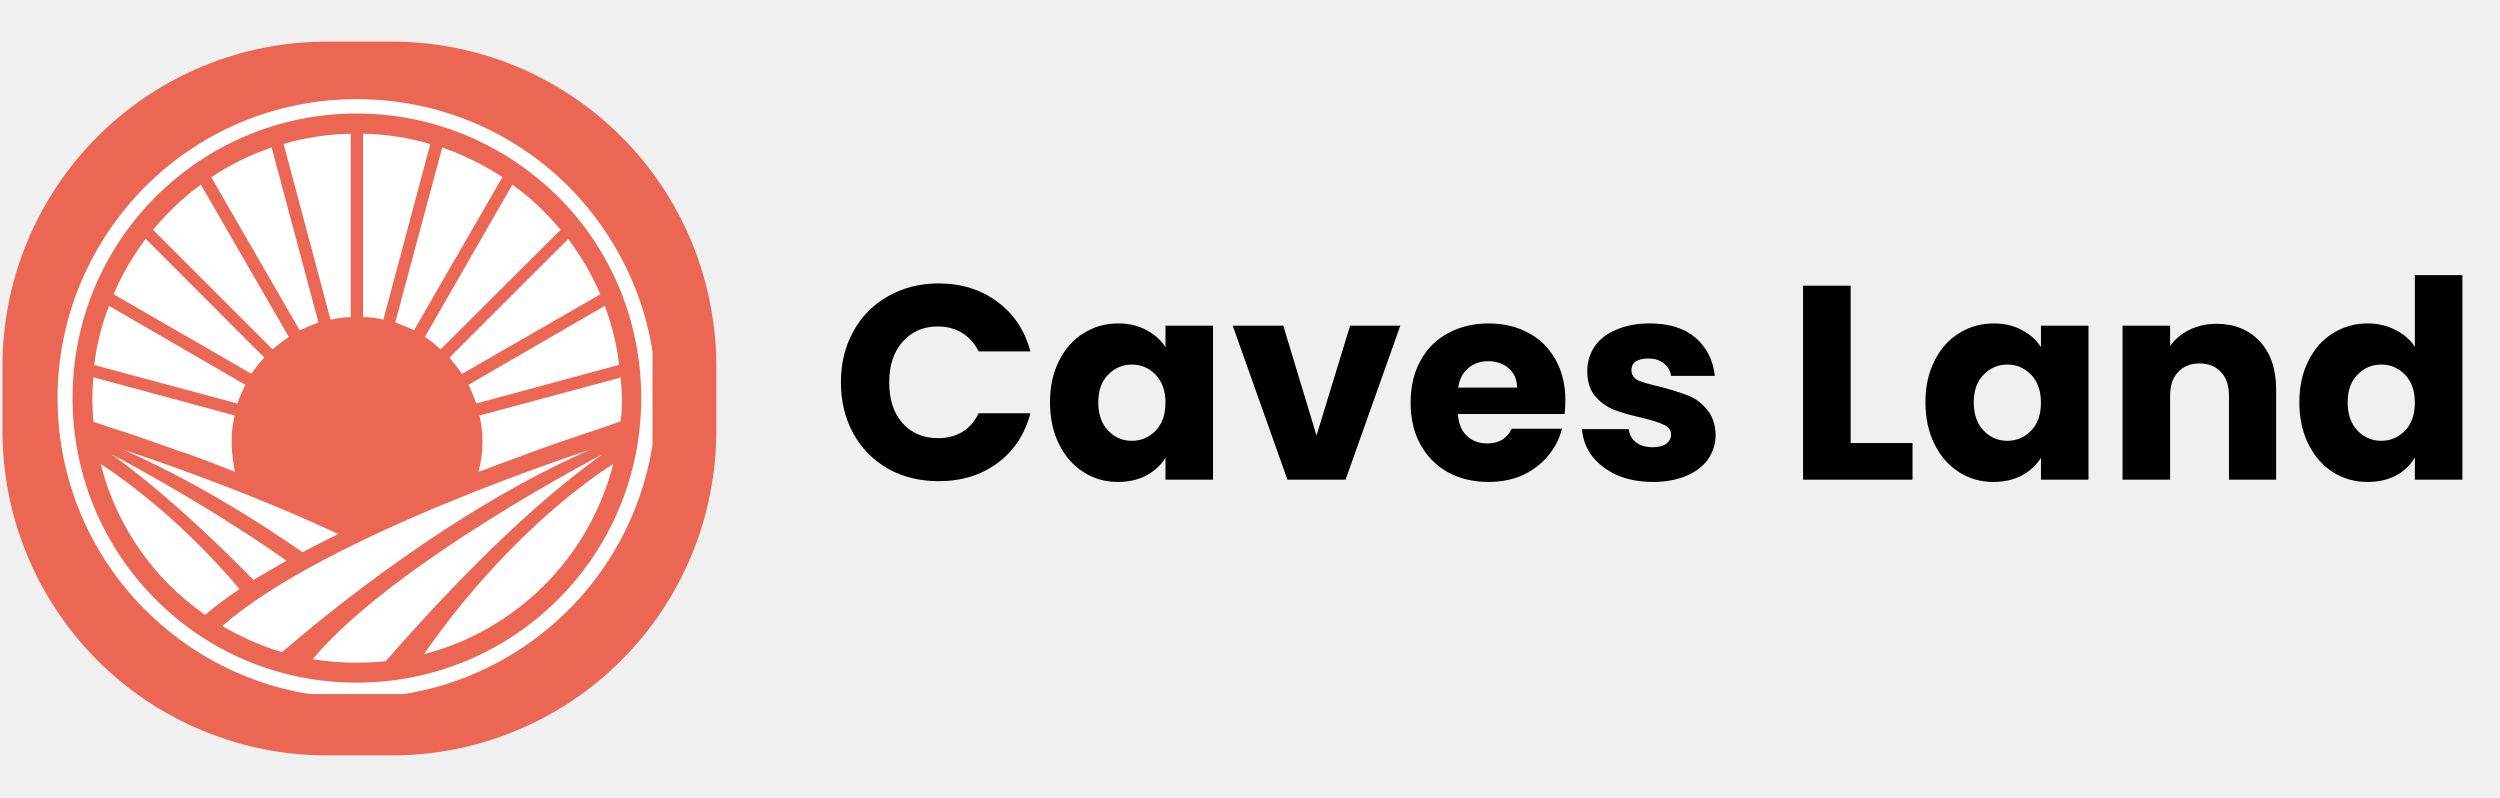
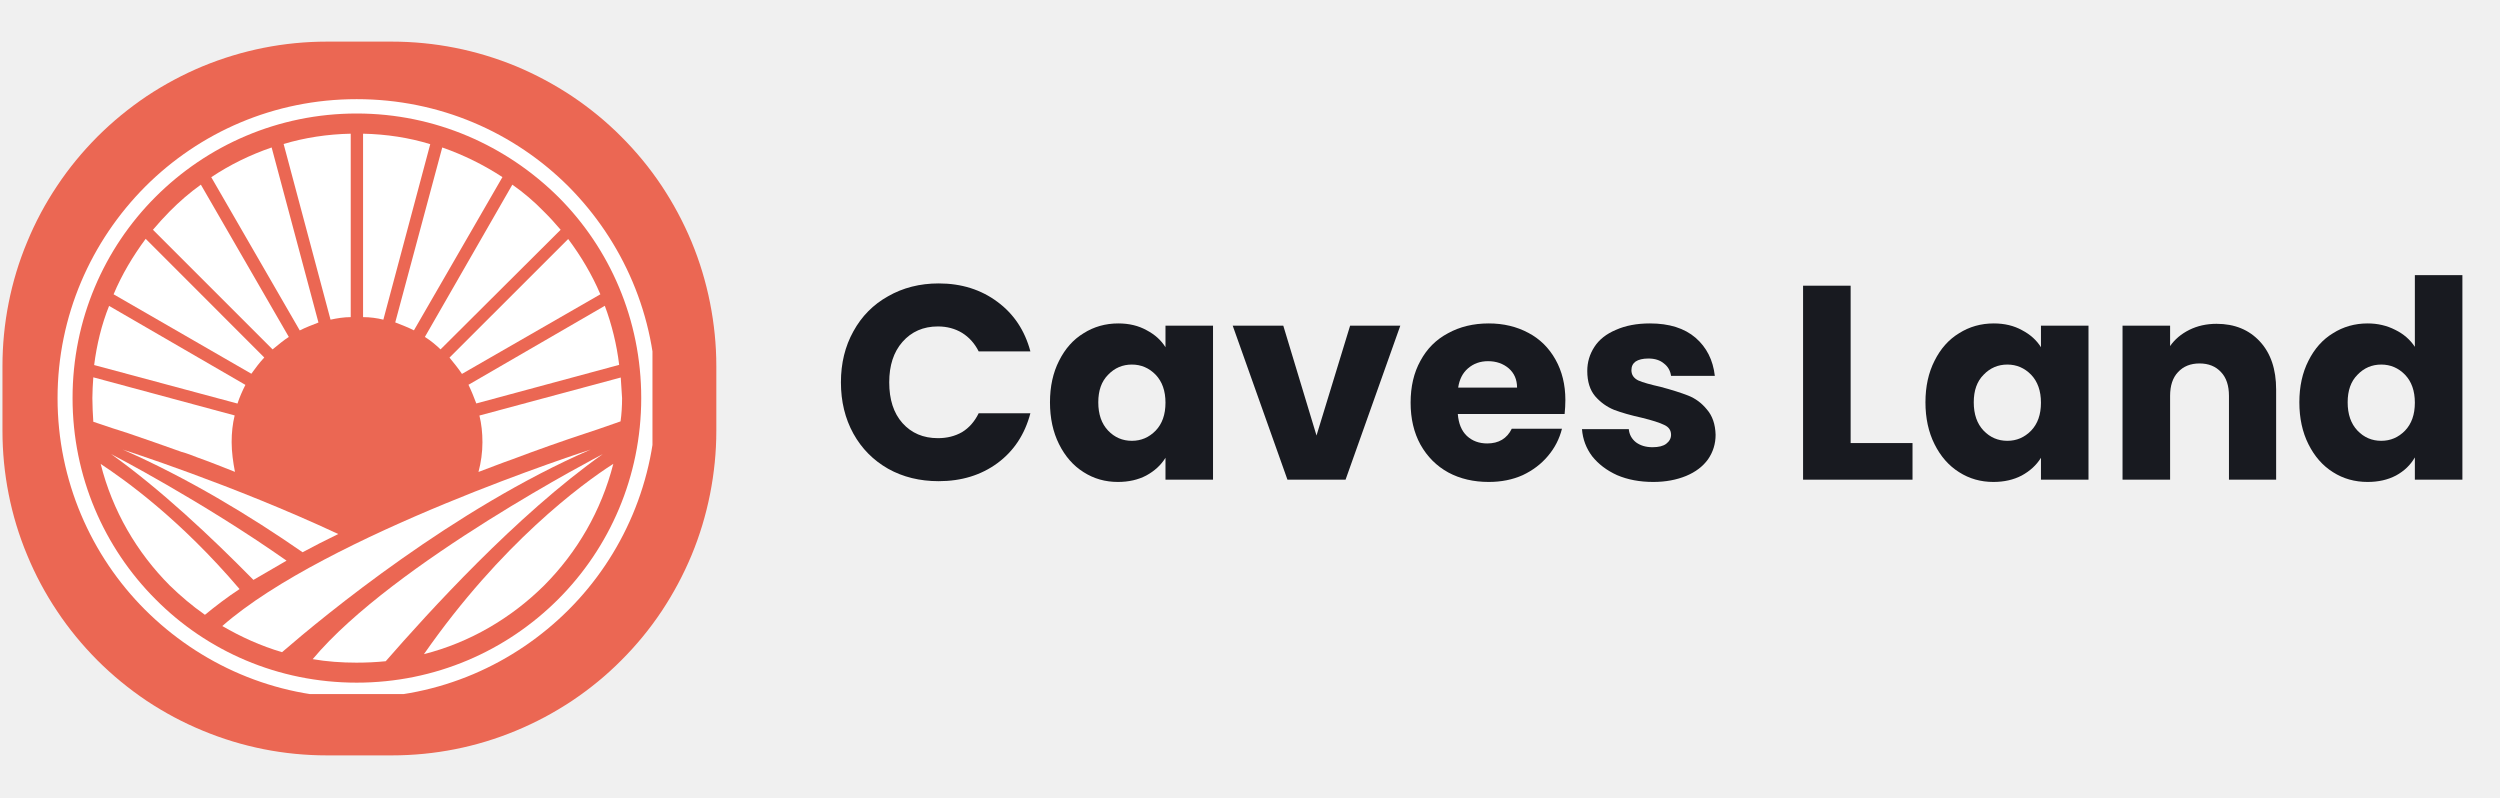
<svg xmlns="http://www.w3.org/2000/svg" width="138" zoomAndPan="magnify" viewBox="0 0 103.5 33" height="44" preserveAspectRatio="xMidYMid meet" version="1.0">
  <defs>
    <g />
-     <clipPath id="5ffab6e255">
+     <clipPath id="c3db885337">
      <path d="M 0 1.723 L 29.855 1.723 L 29.855 31.578 L 0 31.578 Z M 0 1.723 " clip-rule="nonzero" />
    </clipPath>
-     <clipPath id="a9532e35e5">
+     <clipPath id="f9147105a6">
      <path d="M 6.816 8.438 L 22.938 8.438 L 22.938 24.559 L 6.816 24.559 Z M 6.816 8.438 " clip-rule="nonzero" />
    </clipPath>
-     <clipPath id="1ff2f2fc21">
+     <clipPath id="1d725834a0">
      <path d="M 2.383 4.105 L 27.012 4.105 L 27.012 28.734 L 2.383 28.734 Z M 2.383 4.105 " clip-rule="nonzero" />
    </clipPath>
  </defs>
-   <g fill="#000000" fill-opacity="1">
+   <g fill="#181a20" fill-opacity="1">
    <g transform="translate(34.43909, 19.85877)">
      <g>
        <path d="M 0.375 -4.031 C 0.375 -4.82 0.547 -5.523 0.891 -6.141 C 1.234 -6.766 1.711 -7.25 2.328 -7.594 C 2.941 -7.945 3.641 -8.125 4.422 -8.125 C 5.367 -8.125 6.18 -7.867 6.859 -7.359 C 7.535 -6.859 7.988 -6.176 8.219 -5.312 L 6.078 -5.312 C 5.91 -5.645 5.68 -5.898 5.391 -6.078 C 5.098 -6.254 4.766 -6.344 4.391 -6.344 C 3.785 -6.344 3.297 -6.129 2.922 -5.703 C 2.555 -5.285 2.375 -4.727 2.375 -4.031 C 2.375 -3.32 2.555 -2.758 2.922 -2.344 C 3.297 -1.926 3.785 -1.719 4.391 -1.719 C 4.766 -1.719 5.098 -1.801 5.391 -1.969 C 5.68 -2.145 5.91 -2.406 6.078 -2.75 L 8.219 -2.75 C 7.988 -1.875 7.535 -1.188 6.859 -0.688 C 6.18 -0.188 5.367 0.062 4.422 0.062 C 3.641 0.062 2.941 -0.109 2.328 -0.453 C 1.711 -0.805 1.234 -1.289 0.891 -1.906 C 0.547 -2.531 0.375 -3.238 0.375 -4.031 Z M 0.375 -4.031 " />
      </g>
    </g>
  </g>
-   <g fill="#000000" fill-opacity="1">
+   <g fill="#181a20" fill-opacity="1">
    <g transform="translate(43.15703, 19.85877)">
      <g>
        <path d="M 0.312 -3.203 C 0.312 -3.859 0.438 -4.43 0.688 -4.922 C 0.938 -5.422 1.273 -5.801 1.703 -6.062 C 2.129 -6.332 2.609 -6.469 3.141 -6.469 C 3.586 -6.469 3.977 -6.375 4.312 -6.188 C 4.656 -6.008 4.914 -5.773 5.094 -5.484 L 5.094 -6.375 L 7.062 -6.375 L 7.062 0 L 5.094 0 L 5.094 -0.906 C 4.906 -0.602 4.641 -0.359 4.297 -0.172 C 3.961 0.004 3.57 0.094 3.125 0.094 C 2.602 0.094 2.129 -0.039 1.703 -0.312 C 1.273 -0.582 0.938 -0.969 0.688 -1.469 C 0.438 -1.969 0.312 -2.547 0.312 -3.203 Z M 5.094 -3.188 C 5.094 -3.676 4.957 -4.062 4.688 -4.344 C 4.414 -4.625 4.086 -4.766 3.703 -4.766 C 3.316 -4.766 2.988 -4.625 2.719 -4.344 C 2.445 -4.07 2.312 -3.691 2.312 -3.203 C 2.312 -2.711 2.445 -2.32 2.719 -2.031 C 2.988 -1.75 3.316 -1.609 3.703 -1.609 C 4.086 -1.609 4.414 -1.75 4.688 -2.031 C 4.957 -2.312 5.094 -2.695 5.094 -3.188 Z M 5.094 -3.188 " />
      </g>
    </g>
  </g>
-   <g fill="#000000" fill-opacity="1">
+   <g fill="#181a20" fill-opacity="1">
    <g transform="translate(50.92536, 19.85877)">
      <g>
        <path d="M 3.578 -1.828 L 4.969 -6.375 L 7.047 -6.375 L 4.781 0 L 2.375 0 L 0.109 -6.375 L 2.203 -6.375 Z M 3.578 -1.828 " />
      </g>
    </g>
  </g>
-   <g fill="#000000" fill-opacity="1">
+   <g fill="#181a20" fill-opacity="1">
    <g transform="translate(58.08733, 19.85877)">
      <g>
        <path d="M 6.719 -3.297 C 6.719 -3.109 6.707 -2.914 6.688 -2.719 L 2.266 -2.719 C 2.297 -2.32 2.422 -2.02 2.641 -1.812 C 2.867 -1.602 3.148 -1.5 3.484 -1.5 C 3.961 -1.5 4.301 -1.703 4.5 -2.109 L 6.578 -2.109 C 6.473 -1.691 6.281 -1.316 6 -0.984 C 5.719 -0.648 5.367 -0.383 4.953 -0.188 C 4.535 0 4.066 0.094 3.547 0.094 C 2.922 0.094 2.363 -0.035 1.875 -0.297 C 1.383 -0.566 1 -0.953 0.719 -1.453 C 0.445 -1.953 0.312 -2.531 0.312 -3.188 C 0.312 -3.852 0.445 -4.43 0.719 -4.922 C 0.988 -5.422 1.367 -5.801 1.859 -6.062 C 2.348 -6.332 2.91 -6.469 3.547 -6.469 C 4.16 -6.469 4.707 -6.336 5.188 -6.078 C 5.664 -5.828 6.039 -5.457 6.312 -4.969 C 6.582 -4.488 6.719 -3.93 6.719 -3.297 Z M 4.719 -3.812 C 4.719 -4.145 4.602 -4.41 4.375 -4.609 C 4.145 -4.805 3.859 -4.906 3.516 -4.906 C 3.191 -4.906 2.914 -4.805 2.688 -4.609 C 2.469 -4.422 2.332 -4.156 2.281 -3.812 Z M 4.719 -3.812 " />
      </g>
    </g>
  </g>
-   <g fill="#000000" fill-opacity="1">
+   <g fill="#181a20" fill-opacity="1">
    <g transform="translate(65.1349, 19.85877)">
      <g>
        <path d="M 3.312 0.094 C 2.75 0.094 2.25 0 1.812 -0.188 C 1.383 -0.383 1.039 -0.645 0.781 -0.969 C 0.531 -1.301 0.391 -1.676 0.359 -2.094 L 2.297 -2.094 C 2.316 -1.875 2.414 -1.691 2.594 -1.547 C 2.781 -1.41 3.008 -1.344 3.281 -1.344 C 3.531 -1.344 3.719 -1.391 3.844 -1.484 C 3.977 -1.586 4.047 -1.711 4.047 -1.859 C 4.047 -2.047 3.953 -2.18 3.766 -2.266 C 3.578 -2.359 3.27 -2.457 2.844 -2.562 C 2.383 -2.664 2 -2.773 1.688 -2.891 C 1.383 -3.016 1.125 -3.203 0.906 -3.453 C 0.688 -3.711 0.578 -4.062 0.578 -4.5 C 0.578 -4.863 0.676 -5.195 0.875 -5.5 C 1.07 -5.801 1.367 -6.035 1.766 -6.203 C 2.16 -6.379 2.629 -6.469 3.172 -6.469 C 3.973 -6.469 4.602 -6.27 5.062 -5.875 C 5.52 -5.477 5.785 -4.953 5.859 -4.297 L 4.047 -4.297 C 4.016 -4.516 3.914 -4.688 3.75 -4.812 C 3.594 -4.945 3.379 -5.016 3.109 -5.016 C 2.879 -5.016 2.703 -4.973 2.578 -4.891 C 2.461 -4.805 2.406 -4.688 2.406 -4.531 C 2.406 -4.344 2.5 -4.203 2.688 -4.109 C 2.883 -4.023 3.191 -3.938 3.609 -3.844 C 4.078 -3.719 4.457 -3.598 4.75 -3.484 C 5.051 -3.367 5.312 -3.176 5.531 -2.906 C 5.758 -2.645 5.879 -2.297 5.891 -1.859 C 5.891 -1.484 5.785 -1.145 5.578 -0.844 C 5.367 -0.551 5.066 -0.32 4.672 -0.156 C 4.273 0.008 3.82 0.094 3.312 0.094 Z M 3.312 0.094 " />
      </g>
    </g>
  </g>
-   <g fill="#000000" fill-opacity="1">
+   <g fill="#181a20" fill-opacity="1">
    <g transform="translate(71.51889, 19.85877)">
      <g />
    </g>
  </g>
-   <g fill="#000000" fill-opacity="1">
+   <g fill="#181a20" fill-opacity="1">
    <g transform="translate(73.94435, 19.85877)">
      <g>
        <path d="M 2.672 -1.516 L 5.234 -1.516 L 5.234 0 L 0.703 0 L 0.703 -8.031 L 2.672 -8.031 Z M 2.672 -1.516 " />
      </g>
    </g>
  </g>
-   <g fill="#000000" fill-opacity="1">
+   <g fill="#181a20" fill-opacity="1">
    <g transform="translate(79.40164, 19.85877)">
      <g>
        <path d="M 0.312 -3.203 C 0.312 -3.859 0.438 -4.43 0.688 -4.922 C 0.938 -5.422 1.273 -5.801 1.703 -6.062 C 2.129 -6.332 2.609 -6.469 3.141 -6.469 C 3.586 -6.469 3.977 -6.375 4.312 -6.188 C 4.656 -6.008 4.914 -5.773 5.094 -5.484 L 5.094 -6.375 L 7.062 -6.375 L 7.062 0 L 5.094 0 L 5.094 -0.906 C 4.906 -0.602 4.641 -0.359 4.297 -0.172 C 3.961 0.004 3.57 0.094 3.125 0.094 C 2.602 0.094 2.129 -0.039 1.703 -0.312 C 1.273 -0.582 0.938 -0.969 0.688 -1.469 C 0.438 -1.969 0.312 -2.547 0.312 -3.203 Z M 5.094 -3.188 C 5.094 -3.676 4.957 -4.062 4.688 -4.344 C 4.414 -4.625 4.086 -4.766 3.703 -4.766 C 3.316 -4.766 2.988 -4.625 2.719 -4.344 C 2.445 -4.07 2.312 -3.691 2.312 -3.203 C 2.312 -2.711 2.445 -2.32 2.719 -2.031 C 2.988 -1.75 3.316 -1.609 3.703 -1.609 C 4.086 -1.609 4.414 -1.75 4.688 -2.031 C 4.957 -2.312 5.094 -2.695 5.094 -3.188 Z M 5.094 -3.188 " />
      </g>
    </g>
  </g>
-   <g fill="#000000" fill-opacity="1">
+   <g fill="#181a20" fill-opacity="1">
    <g transform="translate(87.16997, 19.85877)">
      <g>
        <path d="M 4.594 -6.453 C 5.344 -6.453 5.941 -6.207 6.391 -5.719 C 6.836 -5.238 7.062 -4.578 7.062 -3.734 L 7.062 0 L 5.109 0 L 5.109 -3.469 C 5.109 -3.895 5 -4.223 4.781 -4.453 C 4.562 -4.691 4.266 -4.812 3.891 -4.812 C 3.516 -4.812 3.219 -4.691 3 -4.453 C 2.781 -4.223 2.672 -3.895 2.672 -3.469 L 2.672 0 L 0.703 0 L 0.703 -6.375 L 2.672 -6.375 L 2.672 -5.531 C 2.867 -5.812 3.133 -6.035 3.469 -6.203 C 3.801 -6.367 4.176 -6.453 4.594 -6.453 Z M 4.594 -6.453 " />
      </g>
    </g>
  </g>
-   <g fill="#000000" fill-opacity="1">
+   <g fill="#181a20" fill-opacity="1">
    <g transform="translate(94.88111, 19.85877)">
      <g>
        <path d="M 0.312 -3.203 C 0.312 -3.859 0.438 -4.43 0.688 -4.922 C 0.938 -5.422 1.273 -5.801 1.703 -6.062 C 2.129 -6.332 2.609 -6.469 3.141 -6.469 C 3.555 -6.469 3.938 -6.379 4.281 -6.203 C 4.625 -6.035 4.895 -5.801 5.094 -5.5 L 5.094 -8.469 L 7.062 -8.469 L 7.062 0 L 5.094 0 L 5.094 -0.922 C 4.914 -0.609 4.656 -0.359 4.312 -0.172 C 3.977 0.004 3.586 0.094 3.141 0.094 C 2.609 0.094 2.129 -0.039 1.703 -0.312 C 1.273 -0.582 0.938 -0.969 0.688 -1.469 C 0.438 -1.969 0.312 -2.547 0.312 -3.203 Z M 5.094 -3.188 C 5.094 -3.676 4.957 -4.062 4.688 -4.344 C 4.414 -4.625 4.086 -4.766 3.703 -4.766 C 3.316 -4.766 2.988 -4.625 2.719 -4.344 C 2.445 -4.07 2.312 -3.691 2.312 -3.203 C 2.312 -2.711 2.445 -2.32 2.719 -2.031 C 2.988 -1.75 3.316 -1.609 3.703 -1.609 C 4.086 -1.609 4.414 -1.75 4.688 -2.031 C 4.957 -2.312 5.094 -2.695 5.094 -3.188 Z M 5.094 -3.188 " />
      </g>
    </g>
  </g>
-   <g clip-path="url(#5ffab6e255)">
+   <g clip-path="url(#c3db885337)">
    <path fill="#eb6753" d="M 13.535 1.723 L 16.223 1.723 C 17.102 1.723 17.977 1.809 18.844 1.98 C 19.707 2.152 20.547 2.406 21.363 2.742 C 22.176 3.082 22.949 3.496 23.684 3.984 C 24.418 4.477 25.098 5.031 25.719 5.656 C 26.344 6.281 26.902 6.957 27.391 7.691 C 27.879 8.426 28.293 9.199 28.633 10.016 C 28.969 10.828 29.223 11.668 29.395 12.535 C 29.566 13.398 29.656 14.273 29.656 15.156 L 29.656 17.84 C 29.656 18.723 29.566 19.598 29.395 20.461 C 29.223 21.328 28.969 22.168 28.633 22.98 C 28.293 23.797 27.879 24.57 27.391 25.305 C 26.902 26.039 26.344 26.715 25.719 27.34 C 25.098 27.965 24.418 28.52 23.684 29.012 C 22.949 29.5 22.176 29.914 21.363 30.25 C 20.547 30.59 19.707 30.844 18.844 31.016 C 17.977 31.188 17.102 31.273 16.223 31.273 L 13.535 31.273 C 12.652 31.273 11.777 31.188 10.914 31.016 C 10.051 30.844 9.211 30.59 8.395 30.25 C 7.578 29.914 6.805 29.5 6.07 29.012 C 5.34 28.52 4.66 27.965 4.035 27.34 C 3.414 26.715 2.855 26.039 2.367 25.305 C 1.875 24.57 1.461 23.797 1.125 22.98 C 0.785 22.168 0.531 21.328 0.359 20.461 C 0.188 19.598 0.102 18.723 0.102 17.84 L 0.102 15.156 C 0.102 14.273 0.188 13.398 0.359 12.535 C 0.531 11.668 0.785 10.828 1.125 10.016 C 1.461 9.199 1.875 8.426 2.367 7.691 C 2.855 6.957 3.414 6.281 4.035 5.656 C 4.66 5.031 5.34 4.477 6.07 3.984 C 6.805 3.496 7.578 3.082 8.395 2.742 C 9.211 2.406 10.051 2.152 10.914 1.98 C 11.777 1.809 12.652 1.723 13.535 1.723 Z M 13.535 1.723 " fill-opacity="1" fill-rule="nonzero" />
  </g>
-   <g clip-path="url(#a9532e35e5)">
+   <g clip-path="url(#f9147105a6)">
    <path fill="#eb6753" d="M 22.113 16.574 L 21.359 15.922 L 21.359 22.105 C 21.359 23.148 20.512 23.992 19.473 23.992 L 17.203 23.992 C 17.395 23.797 17.594 23.582 17.797 23.348 C 17.977 23.141 18.141 22.938 18.297 22.734 L 19.473 22.734 C 19.816 22.734 20.102 22.453 20.102 22.105 L 20.102 14.828 L 14.879 10.293 L 9.656 14.828 L 9.656 22.105 C 9.656 22.453 9.938 22.734 10.285 22.734 L 11.461 22.734 C 11.613 22.938 11.781 23.141 11.957 23.348 C 12.16 23.582 12.363 23.797 12.551 23.992 L 10.285 23.992 C 9.246 23.992 8.398 23.148 8.398 22.105 L 8.398 15.922 L 7.645 16.574 L 6.816 15.625 L 14.879 8.625 L 22.938 15.625 Z M 14.879 17.98 C 14.355 17.98 13.934 18.406 13.934 18.926 C 13.934 19.445 14.355 19.871 14.879 19.871 C 15.398 19.871 15.82 19.445 15.82 18.926 C 15.82 18.406 15.398 17.98 14.879 17.98 Z M 18.496 19.117 C 18.496 20.117 17.941 21.262 16.848 22.523 C 16.074 23.418 15.309 24.043 15.273 24.07 L 14.879 24.395 L 14.48 24.07 C 14.449 24.043 13.684 23.418 12.91 22.523 C 11.816 21.262 11.262 20.117 11.262 19.117 L 11.262 18.93 C 11.262 16.934 12.883 15.312 14.879 15.312 C 16.871 15.312 18.496 16.934 18.496 18.93 Z M 17.238 18.93 C 17.238 17.629 16.18 16.57 14.879 16.57 C 13.578 16.57 12.52 17.629 12.52 18.93 L 12.52 19.117 C 12.52 19.785 12.996 20.703 13.859 21.699 C 14.234 22.133 14.609 22.496 14.879 22.746 C 15.781 21.922 17.238 20.328 17.238 19.117 Z M 17.238 18.93 " fill-opacity="1" fill-rule="nonzero" />
  </g>
-   <g clip-path="url(#1ff2f2fc21)">
+   <g clip-path="url(#1d725834a0)">
    <path fill="#ffffff" d="M 14.766 4.105 C 18.199 4.105 21.293 5.477 23.543 7.727 C 25.773 9.977 27.164 13.07 27.164 16.484 C 27.164 19.898 25.773 23.012 23.543 25.242 C 21.293 27.492 18.199 28.887 14.766 28.887 C 11.348 28.887 8.258 27.492 6.004 25.242 C 3.773 23.012 2.383 19.898 2.383 16.484 C 2.383 13.07 3.773 9.977 6.012 7.727 C 8.262 5.477 11.348 4.105 14.766 4.105 Z M 23.121 8.16 C 20.965 6.023 18.02 4.699 14.766 4.699 C 11.508 4.699 8.566 6.023 6.438 8.152 C 4.305 10.285 3.004 13.23 3.004 16.48 C 3.004 19.73 4.312 22.68 6.438 24.809 C 8.562 26.953 11.512 28.262 14.766 28.262 C 18.016 28.262 20.965 26.953 23.109 24.809 C 25.238 22.68 26.547 19.73 26.547 16.48 C 26.547 13.23 25.246 10.285 23.121 8.16 Z M 23.121 8.16 " fill-opacity="1" fill-rule="nonzero" />
  </g>
  <path fill="#ffffff" d="M 12.945 27.289 C 16.281 23.301 24.953 18.801 24.953 18.801 C 21.375 21.336 17.734 25.352 15.969 27.375 C 15.578 27.414 15.172 27.434 14.758 27.434 C 14.152 27.434 13.535 27.391 12.945 27.289 Z M 12.945 27.289 " fill-opacity="1" fill-rule="nonzero" />
  <path fill="#ffffff" d="M 9.203 25.918 C 13.516 22.129 24.449 18.613 24.449 18.613 C 18.805 21.066 13.48 25.441 11.676 27 C 10.797 26.742 9.977 26.367 9.203 25.918 Z M 9.203 25.918 " fill-opacity="1" fill-rule="nonzero" />
  <path fill="#ffffff" d="M 17.551 27.082 C 20.742 22.504 24.078 20.043 25.391 19.203 C 24.895 21.145 23.895 22.863 22.527 24.238 C 21.168 25.586 19.457 26.598 17.551 27.082 Z M 17.551 27.082 " fill-opacity="1" fill-rule="nonzero" />
  <path fill="#ffffff" d="M 4.168 19.207 C 5.188 19.879 7.457 21.496 9.918 24.387 C 9.383 24.738 8.914 25.102 8.484 25.453 C 7.949 25.078 7.484 24.68 7.031 24.242 C 5.664 22.871 4.656 21.148 4.168 19.207 Z M 4.168 19.207 " fill-opacity="1" fill-rule="nonzero" />
  <path fill="#ffffff" d="M 4.598 18.797 C 4.598 18.797 8.344 20.738 11.863 23.211 C 11.395 23.48 10.949 23.746 10.492 24.008 C 8.746 22.234 6.664 20.273 4.598 18.797 Z M 4.598 18.797 " fill-opacity="1" fill-rule="nonzero" />
  <path fill="#ffffff" d="M 5.082 18.613 C 5.082 18.613 9.625 20.062 14.004 22.109 C 13.488 22.359 13.004 22.605 12.527 22.863 C 10.348 21.352 7.746 19.777 5.082 18.613 Z M 5.082 18.613 " fill-opacity="1" fill-rule="nonzero" />
  <path fill="#ffffff" d="M 9.59 18.305 C 9.59 17.914 9.629 17.551 9.715 17.199 L 3.863 15.621 C 3.844 15.91 3.824 16.199 3.824 16.48 C 3.824 16.809 3.844 17.129 3.863 17.461 L 4.664 17.73 L 5.312 17.938 C 6.047 18.184 6.789 18.453 7.523 18.711 C 7.75 18.77 7.953 18.855 8.172 18.938 C 8.688 19.121 9.211 19.332 9.727 19.535 C 9.652 19.148 9.59 18.715 9.59 18.305 Z M 9.59 18.305 " fill-opacity="1" fill-rule="nonzero" />
  <path fill="#ffffff" d="M 3.898 15.113 L 9.832 16.707 C 9.918 16.441 10.039 16.172 10.16 15.934 L 4.516 12.664 C 4.207 13.434 4.004 14.273 3.898 15.113 Z M 3.898 15.113 " fill-opacity="1" fill-rule="nonzero" />
  <path fill="#ffffff" d="M 4.703 12.184 L 10.406 15.473 C 10.57 15.246 10.734 15.023 10.941 14.801 L 6.031 9.887 C 5.496 10.613 5.043 11.371 4.703 12.184 Z M 4.703 12.184 " fill-opacity="1" fill-rule="nonzero" />
  <path fill="#ffffff" d="M 6.332 9.512 L 11.285 14.465 C 11.512 14.281 11.734 14.09 11.957 13.949 L 8.316 7.645 C 7.863 7.969 7.438 8.336 7.027 8.75 C 6.785 8.996 6.562 9.242 6.332 9.512 Z M 6.332 9.512 " fill-opacity="1" fill-rule="nonzero" />
  <path fill="#ffffff" d="M 8.746 7.336 L 12.41 13.68 C 12.656 13.555 12.926 13.453 13.184 13.352 L 11.246 6.105 C 10.348 6.414 9.512 6.824 8.746 7.336 Z M 8.746 7.336 " fill-opacity="1" fill-rule="nonzero" />
  <path fill="#ffffff" d="M 11.742 5.961 L 13.684 13.234 C 13.949 13.176 14.238 13.129 14.52 13.129 L 14.52 5.535 C 13.555 5.555 12.617 5.699 11.742 5.961 Z M 11.742 5.961 " fill-opacity="1" fill-rule="nonzero" />
  <path fill="#ffffff" d="M 15.031 5.535 L 15.031 13.129 C 15.32 13.129 15.605 13.168 15.871 13.234 L 17.812 5.969 C 16.941 5.699 15.992 5.555 15.031 5.535 Z M 15.031 5.535 " fill-opacity="1" fill-rule="nonzero" />
  <path fill="#ffffff" d="M 18.309 6.105 L 16.363 13.348 C 16.633 13.453 16.898 13.555 17.137 13.676 L 20.801 7.332 C 20.023 6.824 19.191 6.414 18.309 6.105 Z M 18.309 6.105 " fill-opacity="1" fill-rule="nonzero" />
  <path fill="#ffffff" d="M 21.211 7.645 L 17.59 13.949 C 17.816 14.09 18.039 14.273 18.238 14.465 L 23.211 9.512 C 22.98 9.242 22.758 8.996 22.516 8.758 C 22.109 8.34 21.684 7.977 21.211 7.645 Z M 21.211 7.645 " fill-opacity="1" fill-rule="nonzero" />
  <path fill="#ffffff" d="M 23.523 9.895 L 18.609 14.805 C 18.793 15.031 18.98 15.258 19.125 15.48 L 24.855 12.184 C 24.508 11.371 24.059 10.613 23.523 9.895 Z M 23.523 9.895 " fill-opacity="1" fill-rule="nonzero" />
  <path fill="#ffffff" d="M 25.039 12.66 L 19.395 15.93 C 19.516 16.18 19.621 16.445 19.719 16.703 L 25.633 15.105 C 25.535 14.273 25.328 13.434 25.039 12.66 Z M 25.039 12.66 " fill-opacity="1" fill-rule="nonzero" />
  <path fill="#ffffff" d="M 25.699 15.629 L 19.848 17.203 C 19.934 17.555 19.973 17.918 19.973 18.309 C 19.973 18.723 19.914 19.148 19.809 19.539 C 20.305 19.355 20.77 19.168 21.242 19.004 C 22.223 18.633 23.246 18.27 24.254 17.938 L 24.75 17.773 L 25.691 17.445 C 25.734 17.141 25.754 16.816 25.754 16.484 C 25.738 16.199 25.719 15.91 25.699 15.629 Z M 25.699 15.629 " fill-opacity="1" fill-rule="nonzero" />
</svg>
